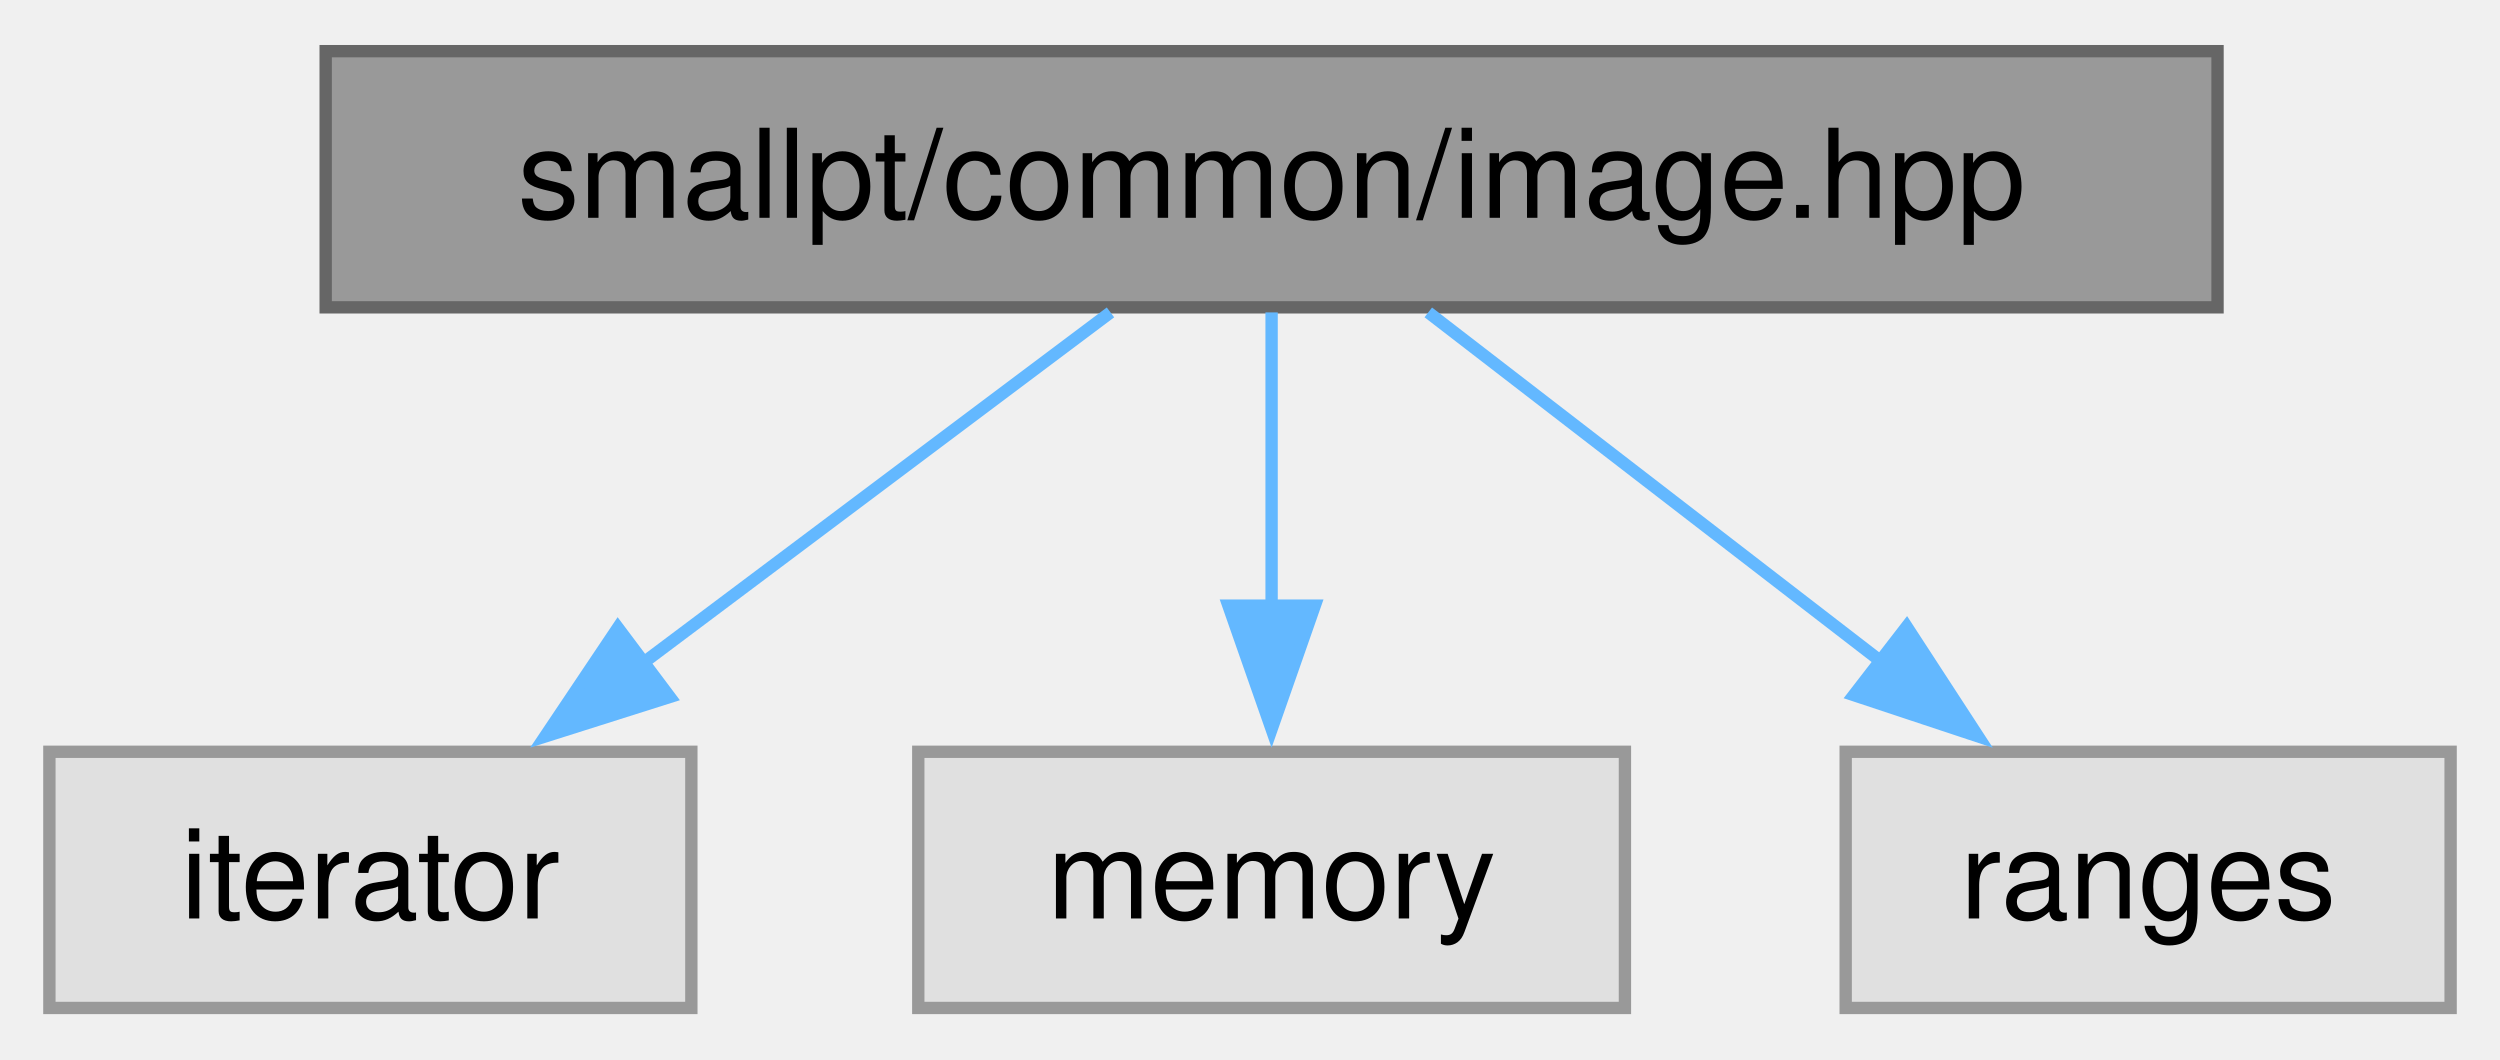
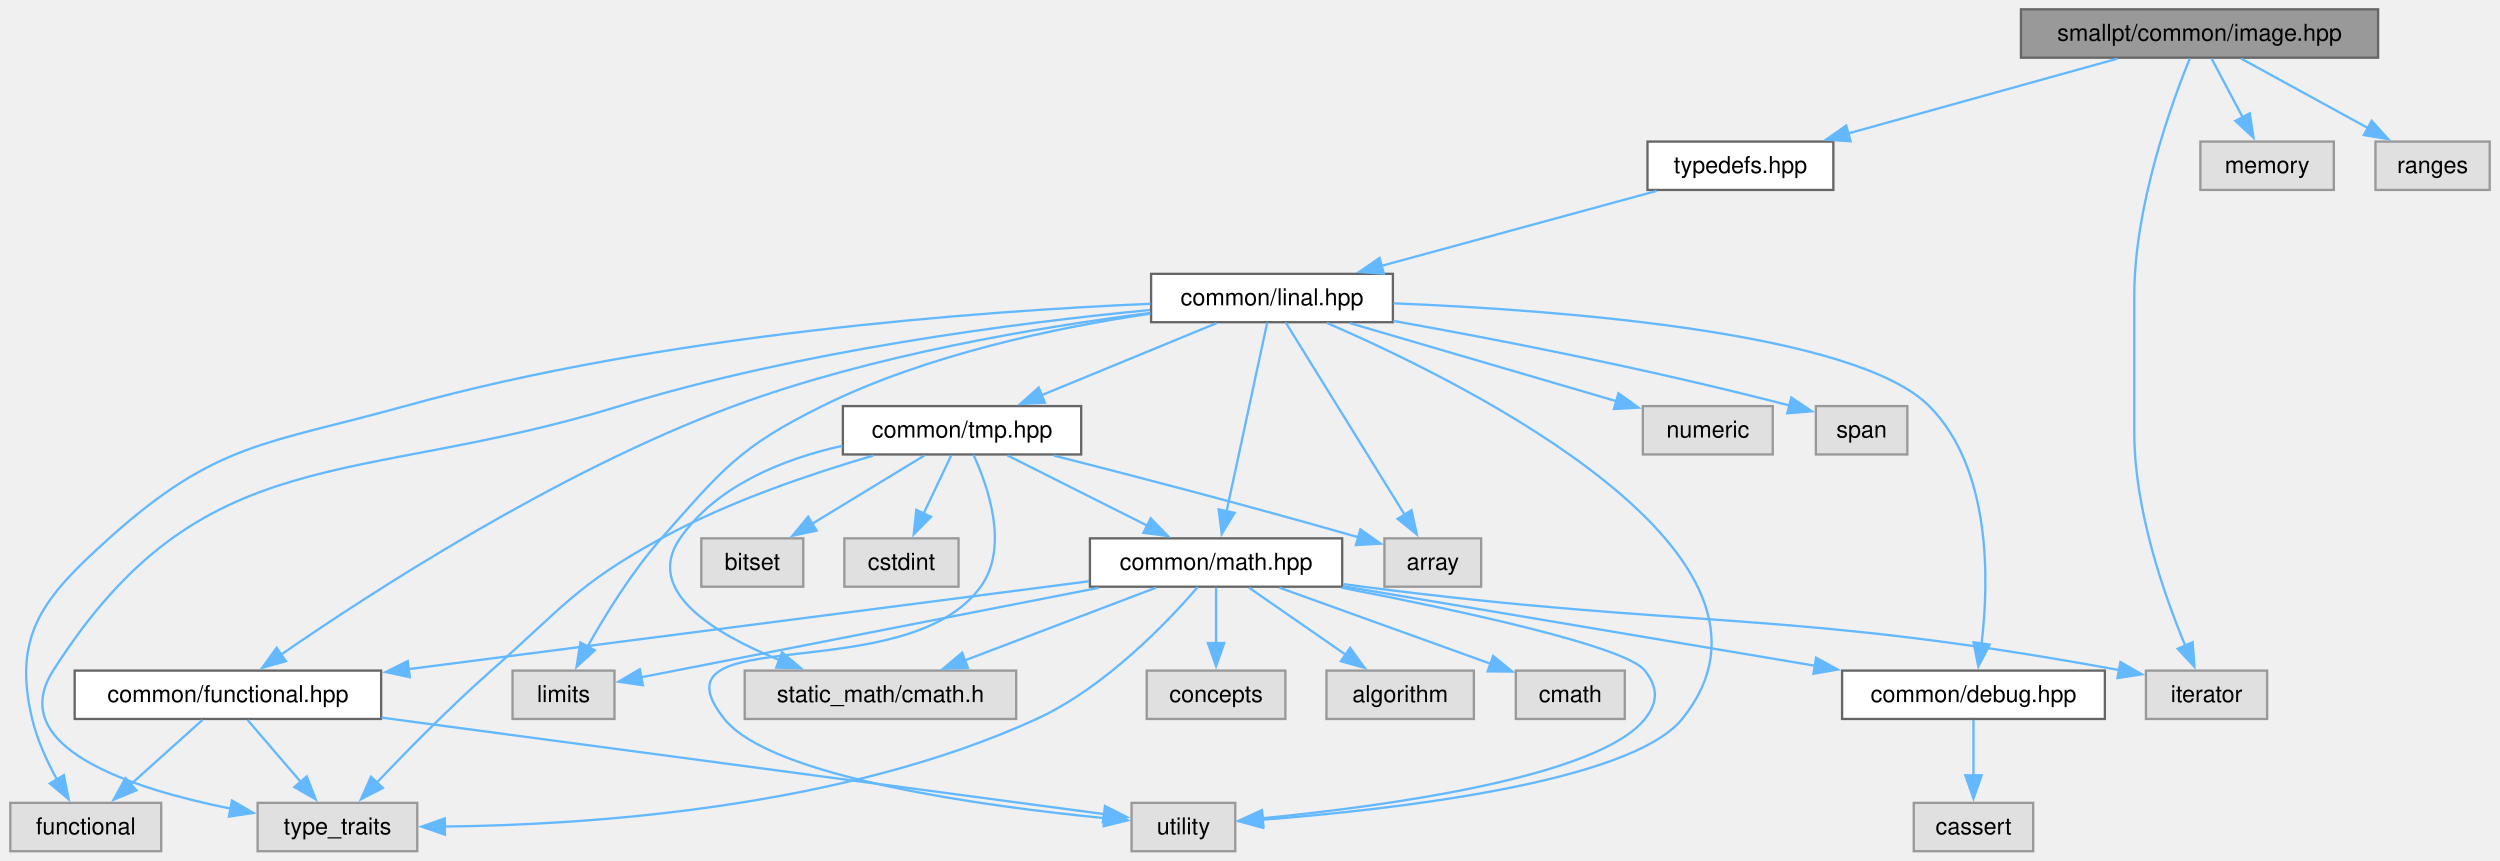
- <svg xmlns="http://www.w3.org/2000/svg" xmlns:xlink="http://www.w3.org/1999/xlink" width="203pt" height="86pt" viewBox="0.00 0.00 202.50 85.50">
-   <g id="graph0" class="graph" transform="scale(1 1) rotate(0) translate(4 81.5)">
+ <svg xmlns="http://www.w3.org/2000/svg" xmlns:xlink="http://www.w3.org/1999/xlink" width="1072pt" height="369pt" viewBox="0.00 0.00 1071.88 369.25">
+   <g id="graph0" class="graph" transform="scale(1 1) rotate(0) translate(4 365.25)">
    <g id="Node000001" class="node">
      <g id="a_Node000001">
        <a xlink:title="Multi-channel raster image.">
-           <polygon fill="#999999" stroke="#666666" points="175.62,-77.5 22.38,-77.5 22.38,-56.75 175.62,-56.75 175.62,-77.5" />
-           <text text-anchor="middle" x="99" y="-64" font-family="Helvetica,sans-Serif" font-size="10.00">smallpt/common/image.hpp</text>
+           <polygon fill="#999999" stroke="#666666" points="1016,-361.25 862.75,-361.25 862.75,-340.5 1016,-340.5 1016,-361.25" />
+           <text text-anchor="middle" x="939.38" y="-347.75" font-family="Helvetica,sans-Serif" font-size="10.00">smallpt/common/image.hpp</text>
        </a>
      </g>
    </g>
    <g id="Node000002" class="node">
      <g id="a_Node000002">
-         <a xlink:title=" ">
-           <polygon fill="#e0e0e0" stroke="#999999" points="52,-20.75 0,-20.75 0,0 52,0 52,-20.75" />
-           <text text-anchor="middle" x="26" y="-7.25" font-family="Helvetica,sans-Serif" font-size="10.00">iterator</text>
+         <a xlink:href="typedefs_8hpp_source.html" target="_top" xlink:title=" ">
+           <polygon fill="white" stroke="#666666" points="782.25,-304.5 702.5,-304.5 702.5,-283.75 782.25,-283.75 782.25,-304.5" />
+           <text text-anchor="middle" x="742.38" y="-291" font-family="Helvetica,sans-Serif" font-size="10.00">typedefs.hpp</text>
        </a>
      </g>
    </g>
    <g id="edge1_Node000001_Node000002" class="edge">
      <g id="a_edge1_Node000001_Node000002">
        <a xlink:title=" ">
-           <path fill="none" stroke="#63b8ff" d="M85.95,-56.34C75.36,-48.4 60.21,-37.03 47.78,-27.71" />
-           <polygon fill="#63b8ff" stroke="#63b8ff" points="50.25,-25.19 40.15,-21.99 46.05,-30.79 50.25,-25.19" />
+           <path fill="none" stroke="#63b8ff" d="M904.16,-340.09C871.9,-331.12 823.94,-317.79 788.61,-307.98" />
+           <polygon fill="#63b8ff" stroke="#63b8ff" points="789.65,-304.63 779.08,-305.33 787.78,-311.38 789.65,-304.63" />
+         </a>
+       </g>
+     </g>
+     <g id="Node000015" class="node">
+       <g id="a_Node000015">
+         <a xlink:title=" ">
+           <polygon fill="#e0e0e0" stroke="#999999" points="968.38,-77.5 916.38,-77.5 916.38,-56.75 968.38,-56.75 968.38,-77.5" />
+           <text text-anchor="middle" x="942.38" y="-64" font-family="Helvetica,sans-Serif" font-size="10.00">iterator</text>
+         </a>
+       </g>
+     </g>
+     <g id="edge35_Node000001_Node000015" class="edge">
+       <g id="a_edge35_Node000001_Node000015">
+         <a xlink:title=" ">
+           <path fill="none" stroke="#63b8ff" d="M935.24,-340.24C927.45,-321.16 911.38,-277.09 911.38,-238.38 911.38,-238.38 911.38,-238.38 911.38,-179.62 911.38,-146.58 924.17,-109.98 933.32,-88.03" />
+           <polygon fill="#63b8ff" stroke="#63b8ff" points="936.42,-89.67 937.2,-79.11 930,-86.88 936.42,-89.67" />
+         </a>
+       </g>
+     </g>
+     <g id="Node000023" class="node">
+       <g id="a_Node000023">
+         <a xlink:title=" ">
+           <polygon fill="#e0e0e0" stroke="#999999" points="997,-304.5 939.75,-304.5 939.75,-283.75 997,-283.75 997,-304.5" />
+           <text text-anchor="middle" x="968.38" y="-291" font-family="Helvetica,sans-Serif" font-size="10.00">memory</text>
+         </a>
+       </g>
+     </g>
+     <g id="edge36_Node000001_Node000023" class="edge">
+       <g id="a_edge36_Node000001_Node000023">
+         <a xlink:title=" ">
+           <path fill="none" stroke="#63b8ff" d="M944.56,-340.09C948.27,-333.08 953.39,-323.41 957.94,-314.83" />
+           <polygon fill="#63b8ff" stroke="#63b8ff" points="960.94,-316.64 962.53,-306.17 954.75,-313.36 960.94,-316.64" />
+         </a>
+       </g>
+     </g>
+     <g id="Node000024" class="node">
+       <g id="a_Node000024">
+         <a xlink:title=" ">
+           <polygon fill="#e0e0e0" stroke="#999999" points="1063.88,-304.5 1014.88,-304.5 1014.88,-283.75 1063.88,-283.75 1063.88,-304.5" />
+           <text text-anchor="middle" x="1039.38" y="-291" font-family="Helvetica,sans-Serif" font-size="10.00">ranges</text>
+         </a>
+       </g>
+     </g>
+     <g id="edge37_Node000001_Node000024" class="edge">
+       <g id="a_edge37_Node000001_Node000024">
+         <a xlink:title=" ">
+           <path fill="none" stroke="#63b8ff" d="M957.25,-340.09C972.47,-331.76 994.57,-319.66 1012.01,-310.11" />
+           <polygon fill="#63b8ff" stroke="#63b8ff" points="1013.23,-313.43 1020.32,-305.56 1009.87,-307.29 1013.23,-313.43" />
        </a>
      </g>
    </g>
    <g id="Node000003" class="node">
      <g id="a_Node000003">
-         <a xlink:title=" ">
-           <polygon fill="#e0e0e0" stroke="#999999" points="127.62,-20.75 70.38,-20.75 70.38,0 127.62,0 127.62,-20.75" />
-           <text text-anchor="middle" x="99" y="-7.25" font-family="Helvetica,sans-Serif" font-size="10.00">memory</text>
-         </a>
-       </g>
-     </g>
-     <g id="edge2_Node000001_Node000003" class="edge">
-       <g id="a_edge2_Node000001_Node000003">
-         <a xlink:title=" ">
-           <path fill="none" stroke="#63b8ff" d="M99,-56.34C99,-49.72 99,-40.72 99,-32.52" />
-           <polygon fill="#63b8ff" stroke="#63b8ff" points="102.5,-32.59 99,-22.59 95.5,-32.59 102.5,-32.59" />
+         <a xlink:href="common_2linal_8hpp.html" target="_top" xlink:title="Legacy linear algebra functions.">
+           <polygon fill="white" stroke="#666666" points="593.25,-247.75 489.5,-247.75 489.5,-227 593.25,-227 593.25,-247.75" />
+           <text text-anchor="middle" x="541.38" y="-234.25" font-family="Helvetica,sans-Serif" font-size="10.00">common/linal.hpp</text>
+         </a>
+       </g>
+     </g>
+     <g id="edge2_Node000002_Node000003" class="edge">
+       <g id="a_edge2_Node000002_Node000003">
+         <a xlink:title=" ">
+           <path fill="none" stroke="#63b8ff" d="M706.44,-283.34C673.39,-274.33 624.17,-260.93 588.08,-251.1" />
+           <polygon fill="#63b8ff" stroke="#63b8ff" points="589.37,-247.82 578.8,-248.57 587.53,-254.57 589.37,-247.82" />
        </a>
      </g>
    </g>
    <g id="Node000004" class="node">
      <g id="a_Node000004">
-         <a xlink:title=" ">
-           <polygon fill="#e0e0e0" stroke="#999999" points="194.5,-20.75 145.5,-20.75 145.5,0 194.5,0 194.5,-20.75" />
-           <text text-anchor="middle" x="170" y="-7.25" font-family="Helvetica,sans-Serif" font-size="10.00">ranges</text>
-         </a>
-       </g>
-     </g>
-     <g id="edge3_Node000001_Node000004" class="edge">
-       <g id="a_edge3_Node000001_Node000004">
-         <a xlink:title=" ">
-           <path fill="none" stroke="#63b8ff" d="M111.69,-56.34C121.89,-48.47 136.44,-37.25 148.46,-27.99" />
-           <polygon fill="#63b8ff" stroke="#63b8ff" points="150.44,-30.88 156.22,-22 146.16,-25.34 150.44,-30.88" />
+         <a xlink:href="debug_8hpp.html" target="_top" xlink:title="Helper macros for debugging and compiler-specific attributes.">
+           <polygon fill="white" stroke="#666666" points="898.75,-77.5 786,-77.5 786,-56.75 898.75,-56.75 898.75,-77.5" />
+           <text text-anchor="middle" x="842.38" y="-64" font-family="Helvetica,sans-Serif" font-size="10.00">common/debug.hpp</text>
+         </a>
+       </g>
+     </g>
+     <g id="edge3_Node000003_Node000004" class="edge">
+       <g id="a_edge3_Node000003_Node000004">
+         <a xlink:title=" ">
+           <path fill="none" stroke="#63b8ff" d="M593.47,-235.1C665.98,-232.17 792,-222.57 823.38,-191 850.04,-164.17 849.1,-116.49 845.86,-89.08" />
+           <polygon fill="#63b8ff" stroke="#63b8ff" points="849.33,-88.65 844.45,-79.25 842.4,-89.64 849.33,-88.65" />
+         </a>
+       </g>
+     </g>
+     <g id="Node000006" class="node">
+       <g id="a_Node000006">
+         <a xlink:href="functional_8hpp.html" target="_top" xlink:title="Utilities for functional programming.">
+           <polygon fill="white" stroke="#666666" points="159.12,-77.5 27.62,-77.5 27.62,-56.75 159.12,-56.75 159.12,-77.5" />
+           <text text-anchor="middle" x="93.38" y="-64" font-family="Helvetica,sans-Serif" font-size="10.00">common/functional.hpp</text>
+         </a>
+       </g>
+     </g>
+     <g id="edge5_Node000003_Node000006" class="edge">
+       <g id="a_edge5_Node000003_Node000006">
+         <a xlink:title=" ">
+           <path fill="none" stroke="#63b8ff" d="M489.16,-230.97C441.47,-224.91 369.59,-212.92 310.38,-191 234.72,-162.99 154.22,-110.65 116.02,-84.24" />
+           <polygon fill="#63b8ff" stroke="#63b8ff" points="118.27,-81.54 108.07,-78.69 114.26,-87.28 118.27,-81.54" />
+         </a>
+       </g>
+     </g>
+     <g id="Node000007" class="node">
+       <g id="a_Node000007">
+         <a xlink:title=" ">
+           <polygon fill="#e0e0e0" stroke="#999999" points="64.75,-20.75 0,-20.75 0,0 64.75,0 64.75,-20.75" />
+           <text text-anchor="middle" x="32.38" y="-7.25" font-family="Helvetica,sans-Serif" font-size="10.00">functional</text>
+         </a>
+       </g>
+     </g>
+     <g id="edge29_Node000003_Node000007" class="edge">
+       <g id="a_edge29_Node000003_Node000007">
+         <a xlink:title=" ">
+           <path fill="none" stroke="#63b8ff" d="M489.28,-234.91C416.46,-231.76 280.65,-221.89 169.38,-191 109.8,-174.46 88.35,-175.58 42.38,-134.25 14.53,-109.22 0.67,-93.16 9.38,-56.75 11.52,-47.76 15.76,-38.53 20.02,-30.77" />
+           <polygon fill="#63b8ff" stroke="#63b8ff" points="22.98,-32.64 25.07,-22.25 16.96,-29.07 22.98,-32.64" />
+         </a>
+       </g>
+     </g>
+     <g id="Node000008" class="node">
+       <g id="a_Node000008">
+         <a xlink:title=" ">
+           <polygon fill="#e0e0e0" stroke="#999999" points="174.62,-20.75 106.12,-20.75 106.12,0 174.62,0 174.62,-20.75" />
+           <text text-anchor="middle" x="140.38" y="-7.25" font-family="Helvetica,sans-Serif" font-size="10.00">type_traits</text>
+         </a>
+       </g>
+     </g>
+     <g id="edge33_Node000003_Node000008" class="edge">
+       <g id="a_edge33_Node000003_Node000008">
+         <a xlink:title=" ">
+           <path fill="none" stroke="#63b8ff" d="M489.05,-232.24C432.05,-226.75 338.68,-214.81 261.38,-191 147.46,-155.91 82.39,-178.05 18.38,-77.5 -2.59,-44.57 51.85,-26.84 94.65,-18.25" />
+           <polygon fill="#63b8ff" stroke="#63b8ff" points="95.11,-21.73 104.29,-16.45 93.82,-14.85 95.11,-21.73" />
+         </a>
+       </g>
+     </g>
+     <g id="Node000009" class="node">
+       <g id="a_Node000009">
+         <a xlink:title=" ">
+           <polygon fill="#e0e0e0" stroke="#999999" points="525.62,-20.75 481.12,-20.75 481.12,0 525.62,0 525.62,-20.75" />
+           <text text-anchor="middle" x="503.38" y="-7.25" font-family="Helvetica,sans-Serif" font-size="10.00">utility</text>
+         </a>
+       </g>
+     </g>
+     <g id="edge34_Node000003_Node000009" class="edge">
+       <g id="a_edge34_Node000003_Node000009">
+         <a xlink:title=" ">
+           <path fill="none" stroke="#63b8ff" d="M564.94,-226.68C624.81,-200.72 774.13,-126.8 717.38,-56.75 695.09,-29.25 591.8,-17.74 537.28,-13.51" />
+           <polygon fill="#63b8ff" stroke="#63b8ff" points="537.55,-10.02 527.32,-12.79 537.04,-17.01 537.55,-10.02" />
+         </a>
+       </g>
+     </g>
+     <g id="Node000010" class="node">
+       <g id="a_Node000010">
+         <a xlink:href="math_8hpp.html" target="_top" xlink:title="Mathematical functions.">
+           <polygon fill="white" stroke="#666666" points="571.5,-134.25 463.25,-134.25 463.25,-113.5 571.5,-113.5 571.5,-134.25" />
+           <text text-anchor="middle" x="517.38" y="-120.75" font-family="Helvetica,sans-Serif" font-size="10.00">common/math.hpp</text>
+         </a>
+       </g>
+     </g>
+     <g id="edge9_Node000003_Node000010" class="edge">
+       <g id="a_edge9_Node000003_Node000010">
+         <a xlink:title=" ">
+           <path fill="none" stroke="#63b8ff" d="M539.33,-226.87C535.49,-209.02 527.11,-170.11 521.89,-145.84" />
+           <polygon fill="#63b8ff" stroke="#63b8ff" points="525.33,-145.19 519.8,-136.15 518.49,-146.67 525.33,-145.19" />
+         </a>
+       </g>
+     </g>
+     <g id="Node000016" class="node">
+       <g id="a_Node000016">
+         <a xlink:title=" ">
+           <polygon fill="#e0e0e0" stroke="#999999" points="259.25,-77.5 215.5,-77.5 215.5,-56.75 259.25,-56.75 259.25,-77.5" />
+           <text text-anchor="middle" x="237.38" y="-64" font-family="Helvetica,sans-Serif" font-size="10.00">limits</text>
+         </a>
+       </g>
+     </g>
+     <g id="edge30_Node000003_Node000016" class="edge">
+       <g id="a_edge30_Node000003_Node000016">
+         <a xlink:title=" ">
+           <path fill="none" stroke="#63b8ff" d="M489.22,-230.67C449.08,-224.76 393.11,-213.14 348.38,-191 312.79,-173.39 305.68,-163.99 279.38,-134.25 266.72,-119.94 255.31,-101.43 247.59,-87.63" />
+           <polygon fill="#63b8ff" stroke="#63b8ff" points="250.79,-86.21 242.95,-79.08 244.64,-89.54 250.79,-86.21" />
+         </a>
+       </g>
+     </g>
+     <g id="Node000017" class="node">
+       <g id="a_Node000017">
+         <a xlink:href="tmp_8hpp.html" target="_top" xlink:title="Template metaprogramming.">
+           <polygon fill="white" stroke="#666666" points="459.5,-191 357.25,-191 357.25,-170.25 459.5,-170.25 459.5,-191" />
+           <text text-anchor="middle" x="408.38" y="-177.5" font-family="Helvetica,sans-Serif" font-size="10.00">common/tmp.hpp</text>
+         </a>
+       </g>
+     </g>
+     <g id="edge20_Node000003_Node000017" class="edge">
+       <g id="a_edge20_Node000003_Node000017">
+         <a xlink:title=" ">
+           <path fill="none" stroke="#63b8ff" d="M517.6,-226.59C496.7,-217.98 466.04,-205.36 442.52,-195.68" />
+           <polygon fill="#63b8ff" stroke="#63b8ff" points="443.93,-192.47 433.35,-191.9 441.26,-198.95 443.93,-192.47" />
+         </a>
+       </g>
+     </g>
+     <g id="Node000018" class="node">
+       <g id="a_Node000018">
+         <a xlink:title=" ">
+           <polygon fill="#e0e0e0" stroke="#999999" points="631.12,-134.25 589.62,-134.25 589.62,-113.5 631.12,-113.5 631.12,-134.25" />
+           <text text-anchor="middle" x="610.38" y="-120.75" font-family="Helvetica,sans-Serif" font-size="10.00">array</text>
+         </a>
+       </g>
+     </g>
+     <g id="edge28_Node000003_Node000018" class="edge">
+       <g id="a_edge28_Node000003_Node000018">
+         <a xlink:title=" ">
+           <path fill="none" stroke="#63b8ff" d="M547.26,-226.87C558.56,-208.61 583.49,-168.31 598.42,-144.2" />
+           <polygon fill="#63b8ff" stroke="#63b8ff" points="601.23,-146.31 603.51,-135.96 595.28,-142.62 601.23,-146.31" />
+         </a>
+       </g>
+     </g>
+     <g id="Node000021" class="node">
+       <g id="a_Node000021">
+         <a xlink:title=" ">
+           <polygon fill="#e0e0e0" stroke="#999999" points="756.25,-191 700.5,-191 700.5,-170.25 756.25,-170.25 756.25,-191" />
+           <text text-anchor="middle" x="728.38" y="-177.5" font-family="Helvetica,sans-Serif" font-size="10.00">numeric</text>
+         </a>
+       </g>
+     </g>
+     <g id="edge31_Node000003_Node000021" class="edge">
+       <g id="a_edge31_Node000003_Node000021">
+         <a xlink:title=" ">
+           <path fill="none" stroke="#63b8ff" d="M574.81,-226.59C606.9,-217.19 655.36,-203 689.24,-193.08" />
+           <polygon fill="#63b8ff" stroke="#63b8ff" points="690.05,-196.49 698.67,-190.32 688.09,-189.77 690.05,-196.49" />
+         </a>
+       </g>
+     </g>
+     <g id="Node000022" class="node">
+       <g id="a_Node000022">
+         <a xlink:title=" ">
+           <polygon fill="#e0e0e0" stroke="#999999" points="814,-191 774.75,-191 774.75,-170.25 814,-170.25 814,-191" />
+           <text text-anchor="middle" x="794.38" y="-177.5" font-family="Helvetica,sans-Serif" font-size="10.00">span</text>
+         </a>
+       </g>
+     </g>
+     <g id="edge32_Node000003_Node000022" class="edge">
+       <g id="a_edge32_Node000003_Node000022">
+         <a xlink:title=" ">
+           <path fill="none" stroke="#63b8ff" d="M593.36,-227.56C636.51,-219.86 699.66,-207.71 763.42,-191.27" />
+           <polygon fill="#63b8ff" stroke="#63b8ff" points="764.24,-194.68 773.03,-188.76 762.47,-187.91 764.24,-194.68" />
+         </a>
+       </g>
+     </g>
+     <g id="Node000005" class="node">
+       <g id="a_Node000005">
+         <a xlink:title=" ">
+           <polygon fill="#e0e0e0" stroke="#999999" points="868,-20.75 816.75,-20.75 816.75,0 868,0 868,-20.75" />
+           <text text-anchor="middle" x="842.38" y="-7.25" font-family="Helvetica,sans-Serif" font-size="10.00">cassert</text>
+         </a>
+       </g>
+     </g>
+     <g id="edge4_Node000004_Node000005" class="edge">
+       <g id="a_edge4_Node000004_Node000005">
+         <a xlink:title=" ">
+           <path fill="none" stroke="#63b8ff" d="M842.38,-56.34C842.38,-49.72 842.38,-40.72 842.38,-32.52" />
+           <polygon fill="#63b8ff" stroke="#63b8ff" points="845.88,-32.59 842.38,-22.59 838.88,-32.59 845.88,-32.59" />
+         </a>
+       </g>
+     </g>
+     <g id="edge6_Node000006_Node000007" class="edge">
+       <g id="a_edge6_Node000006_Node000007">
+         <a xlink:title=" ">
+           <path fill="none" stroke="#63b8ff" d="M82.47,-56.34C73.88,-48.63 61.7,-37.7 51.5,-28.54" />
+           <polygon fill="#63b8ff" stroke="#63b8ff" points="54.09,-26.16 44.31,-22.09 49.42,-31.37 54.09,-26.16" />
+         </a>
+       </g>
+     </g>
+     <g id="edge7_Node000006_Node000008" class="edge">
+       <g id="a_edge7_Node000006_Node000008">
+         <a xlink:title=" ">
+           <path fill="none" stroke="#63b8ff" d="M101.78,-56.34C108.13,-48.94 117.03,-38.57 124.68,-29.66" />
+           <polygon fill="#63b8ff" stroke="#63b8ff" points="127.2,-32.09 131.06,-22.23 121.89,-27.53 127.2,-32.09" />
+         </a>
+       </g>
+     </g>
+     <g id="edge8_Node000006_Node000009" class="edge">
+       <g id="a_edge8_Node000006_Node000009">
+         <a xlink:title=" ">
+           <path fill="none" stroke="#63b8ff" d="M159.25,-57.33C247.65,-45.52 401.42,-24.99 469.4,-15.91" />
+           <polygon fill="#63b8ff" stroke="#63b8ff" points="469.73,-19.4 479.18,-14.61 468.8,-12.46 469.73,-19.4" />
+         </a>
+       </g>
+     </g>
+     <g id="edge10_Node000010_Node000004" class="edge">
+       <g id="a_edge10_Node000010_Node000004">
+         <a xlink:title=" ">
+           <path fill="none" stroke="#63b8ff" d="M571.77,-113.71C627.45,-104.33 714.13,-89.73 774.32,-79.59" />
+           <polygon fill="#63b8ff" stroke="#63b8ff" points="774.84,-83.05 784.12,-77.94 773.68,-76.15 774.84,-83.05" />
+         </a>
+       </g>
+     </g>
+     <g id="edge11_Node000010_Node000006" class="edge">
+       <g id="a_edge11_Node000010_Node000006">
+         <a xlink:title=" ">
+           <path fill="none" stroke="#63b8ff" d="M462.81,-115.83C388.61,-106.25 255.46,-89.06 170.91,-78.14" />
+           <polygon fill="#63b8ff" stroke="#63b8ff" points="171.44,-74.68 161.07,-76.87 170.54,-81.62 171.44,-74.68" />
+         </a>
+       </g>
+     </g>
+     <g id="edge18_Node000010_Node000008" class="edge">
+       <g id="a_edge18_Node000010_Node000008">
+         <a xlink:title=" ">
+           <path fill="none" stroke="#63b8ff" d="M509.52,-113.33C496.73,-98.51 469.85,-70.26 440.38,-56.75 356.65,-18.37 247.35,-11.25 186.47,-10.59" />
+           <polygon fill="#63b8ff" stroke="#63b8ff" points="186.49,-7.09 176.47,-10.55 186.45,-14.09 186.49,-7.09" />
+         </a>
+       </g>
+     </g>
+     <g id="edge19_Node000010_Node000009" class="edge">
+       <g id="a_edge19_Node000010_Node000009">
+         <a xlink:title=" ">
+           <path fill="none" stroke="#63b8ff" d="M571.21,-113.07C622.54,-103.18 693.21,-87.93 701.38,-77.5 707.06,-70.24 707.12,-63.96 701.38,-56.75 681.23,-31.47 588.42,-19.13 537.33,-14.16" />
+           <polygon fill="#63b8ff" stroke="#63b8ff" points="537.7,-10.68 527.42,-13.24 537.05,-17.65 537.7,-10.68" />
+         </a>
+       </g>
+     </g>
+     <g id="Node000011" class="node">
+       <g id="a_Node000011">
+         <a xlink:title=" ">
+           <polygon fill="#e0e0e0" stroke="#999999" points="431.62,-77.5 315.12,-77.5 315.12,-56.75 431.62,-56.75 431.62,-77.5" />
+           <text text-anchor="middle" x="373.38" y="-64" font-family="Helvetica,sans-Serif" font-size="10.00">static_math/cmath.h</text>
+         </a>
+       </g>
+     </g>
+     <g id="edge12_Node000010_Node000011" class="edge">
+       <g id="a_edge12_Node000010_Node000011">
+         <a xlink:title=" ">
+           <path fill="none" stroke="#63b8ff" d="M491.63,-113.09C468.8,-104.41 435.2,-91.63 409.65,-81.92" />
+           <polygon fill="#63b8ff" stroke="#63b8ff" points="410.9,-78.65 400.31,-78.37 408.41,-85.19 410.9,-78.65" />
+         </a>
+       </g>
+     </g>
+     <g id="Node000012" class="node">
+       <g id="a_Node000012">
+         <a xlink:title=" ">
+           <polygon fill="#e0e0e0" stroke="#999999" points="628,-77.5 564.75,-77.5 564.75,-56.75 628,-56.75 628,-77.5" />
+           <text text-anchor="middle" x="596.38" y="-64" font-family="Helvetica,sans-Serif" font-size="10.00">algorithm</text>
+         </a>
+       </g>
+     </g>
+     <g id="edge13_Node000010_Node000012" class="edge">
+       <g id="a_edge13_Node000010_Node000012">
+         <a xlink:title=" ">
+           <path fill="none" stroke="#63b8ff" d="M531.5,-113.09C543.07,-105.07 559.68,-93.56 573.19,-84.19" />
+           <polygon fill="#63b8ff" stroke="#63b8ff" points="574.9,-87.26 581.13,-78.69 570.92,-81.51 574.9,-87.26" />
+         </a>
+       </g>
+     </g>
+     <g id="Node000013" class="node">
+       <g id="a_Node000013">
+         <a xlink:title=" ">
+           <polygon fill="#e0e0e0" stroke="#999999" points="692.75,-77.5 646,-77.5 646,-56.75 692.75,-56.75 692.75,-77.5" />
+           <text text-anchor="middle" x="669.38" y="-64" font-family="Helvetica,sans-Serif" font-size="10.00">cmath</text>
+         </a>
+       </g>
+     </g>
+     <g id="edge14_Node000010_Node000013" class="edge">
+       <g id="a_edge14_Node000010_Node000013">
+         <a xlink:title=" ">
+           <path fill="none" stroke="#63b8ff" d="M544.55,-113.09C569.92,-103.95 607.87,-90.28 635.26,-80.41" />
+           <polygon fill="#63b8ff" stroke="#63b8ff" points="636.28,-83.77 644.5,-77.08 633.91,-77.18 636.28,-83.77" />
+         </a>
+       </g>
+     </g>
+     <g id="Node000014" class="node">
+       <g id="a_Node000014">
+         <a xlink:title=" ">
+           <polygon fill="#e0e0e0" stroke="#999999" points="547.12,-77.5 487.62,-77.5 487.62,-56.75 547.12,-56.75 547.12,-77.5" />
+           <text text-anchor="middle" x="517.38" y="-64" font-family="Helvetica,sans-Serif" font-size="10.00">concepts</text>
+         </a>
+       </g>
+     </g>
+     <g id="edge15_Node000010_Node000014" class="edge">
+       <g id="a_edge15_Node000010_Node000014">
+         <a xlink:title=" ">
+           <path fill="none" stroke="#63b8ff" d="M517.38,-113.09C517.38,-106.47 517.38,-97.47 517.38,-89.27" />
+           <polygon fill="#63b8ff" stroke="#63b8ff" points="520.88,-89.34 517.38,-79.34 513.88,-89.34 520.88,-89.34" />
+         </a>
+       </g>
+     </g>
+     <g id="edge16_Node000010_Node000015" class="edge">
+       <g id="a_edge16_Node000010_Node000015">
+         <a xlink:title=" ">
+           <path fill="none" stroke="#63b8ff" d="M571.99,-114.62C574.83,-114.23 577.63,-113.85 580.38,-113.5 721.84,-95.19 761.74,-104.03 905.14,-77.67" />
+           <polygon fill="#63b8ff" stroke="#63b8ff" points="905.42,-81.18 914.61,-75.9 904.14,-74.29 905.42,-81.18" />
+         </a>
+       </g>
+     </g>
+     <g id="edge17_Node000010_Node000016" class="edge">
+       <g id="a_edge17_Node000010_Node000016">
+         <a xlink:title=" ">
+           <path fill="none" stroke="#63b8ff" d="M466.99,-113.02C410.12,-101.9 319.21,-84.13 270.59,-74.62" />
+           <polygon fill="#63b8ff" stroke="#63b8ff" points="271.44,-71.22 260.96,-72.74 270.1,-78.09 271.44,-71.22" />
+         </a>
+       </g>
+     </g>
+     <g id="edge24_Node000017_Node000008" class="edge">
+       <g id="a_edge24_Node000017_Node000008">
+         <a xlink:title=" ">
+           <path fill="none" stroke="#63b8ff" d="M370.32,-169.76C343.88,-162.08 308.34,-150.06 279.38,-134.25 243.3,-114.57 237.17,-104.71 206.38,-77.5 188.82,-62 170.08,-42.95 157.07,-29.28" />
+           <polygon fill="#63b8ff" stroke="#63b8ff" points="159.86,-27.15 150.45,-22.28 154.77,-31.95 159.86,-27.15" />
+         </a>
+       </g>
+     </g>
+     <g id="edge25_Node000017_Node000009" class="edge">
+       <g id="a_edge25_Node000017_Node000009">
+         <a xlink:title=" ">
+           <path fill="none" stroke="#63b8ff" d="M413.3,-170.06C419.67,-156.2 428.59,-130.35 416.38,-113.5 384.09,-68.96 272.12,-99.79 306.38,-56.75 326.41,-31.58 418.75,-19.19 469.59,-14.19" />
+           <polygon fill="#63b8ff" stroke="#63b8ff" points="469.82,-17.68 479.45,-13.26 469.16,-10.71 469.82,-17.68" />
+         </a>
+       </g>
+     </g>
+     <g id="edge27_Node000017_Node000010" class="edge">
+       <g id="a_edge27_Node000017_Node000010">
+         <a xlink:title=" ">
+           <path fill="none" stroke="#63b8ff" d="M427.86,-169.84C444.52,-161.47 468.76,-149.29 487.81,-139.72" />
+           <polygon fill="#63b8ff" stroke="#63b8ff" points="489.34,-142.87 496.7,-135.26 486.2,-136.62 489.34,-142.87" />
+         </a>
+       </g>
+     </g>
+     <g id="edge26_Node000017_Node000011" class="edge">
+       <g id="a_edge26_Node000017_Node000011">
+         <a xlink:title=" ">
+           <path fill="none" stroke="#63b8ff" d="M357.06,-173.97C331.64,-168.29 303.09,-156.93 287.38,-134.25 271.8,-111.78 301.55,-93.53 330.22,-81.94" />
+           <polygon fill="#63b8ff" stroke="#63b8ff" points="331.13,-85.34 339.23,-78.51 328.64,-78.79 331.13,-85.34" />
+         </a>
+       </g>
+     </g>
+     <g id="edge21_Node000017_Node000018" class="edge">
+       <g id="a_edge21_Node000017_Node000018">
+         <a xlink:title=" ">
+           <path fill="none" stroke="#63b8ff" d="M447.79,-169.76C480.42,-161.48 528.24,-149.07 578.64,-134.66" />
+           <polygon fill="#63b8ff" stroke="#63b8ff" points="579.33,-138.1 587.98,-131.97 577.4,-131.37 579.33,-138.1" />
+         </a>
+       </g>
+     </g>
+     <g id="Node000019" class="node">
+       <g id="a_Node000019">
+         <a xlink:title=" ">
+           <polygon fill="#e0e0e0" stroke="#999999" points="340.25,-134.25 296.5,-134.25 296.5,-113.5 340.25,-113.5 340.25,-134.25" />
+           <text text-anchor="middle" x="318.38" y="-120.75" font-family="Helvetica,sans-Serif" font-size="10.00">bitset</text>
+         </a>
+       </g>
+     </g>
+     <g id="edge22_Node000017_Node000019" class="edge">
+       <g id="a_edge22_Node000017_Node000019">
+         <a xlink:title=" ">
+           <path fill="none" stroke="#63b8ff" d="M392.28,-169.84C378.85,-161.66 359.44,-149.86 343.89,-140.4" />
+           <polygon fill="#63b8ff" stroke="#63b8ff" points="345.98,-137.57 335.62,-135.37 342.34,-143.55 345.98,-137.57" />
+         </a>
+       </g>
+     </g>
+     <g id="Node000020" class="node">
+       <g id="a_Node000020">
+         <a xlink:title=" ">
+           <polygon fill="#e0e0e0" stroke="#999999" points="406.88,-134.25 357.88,-134.25 357.88,-113.5 406.88,-113.5 406.88,-134.25" />
+           <text text-anchor="middle" x="382.38" y="-120.75" font-family="Helvetica,sans-Serif" font-size="10.00">cstdint</text>
+         </a>
+       </g>
+     </g>
+     <g id="edge23_Node000017_Node000020" class="edge">
+       <g id="a_edge23_Node000017_Node000020">
+         <a xlink:title=" ">
+           <path fill="none" stroke="#63b8ff" d="M403.73,-169.84C400.44,-162.91 395.91,-153.37 391.87,-144.86" />
+           <polygon fill="#63b8ff" stroke="#63b8ff" points="395.08,-143.48 387.63,-135.95 388.76,-146.48 395.08,-143.48" />
        </a>
      </g>
    </g>
  </g>
</svg>
